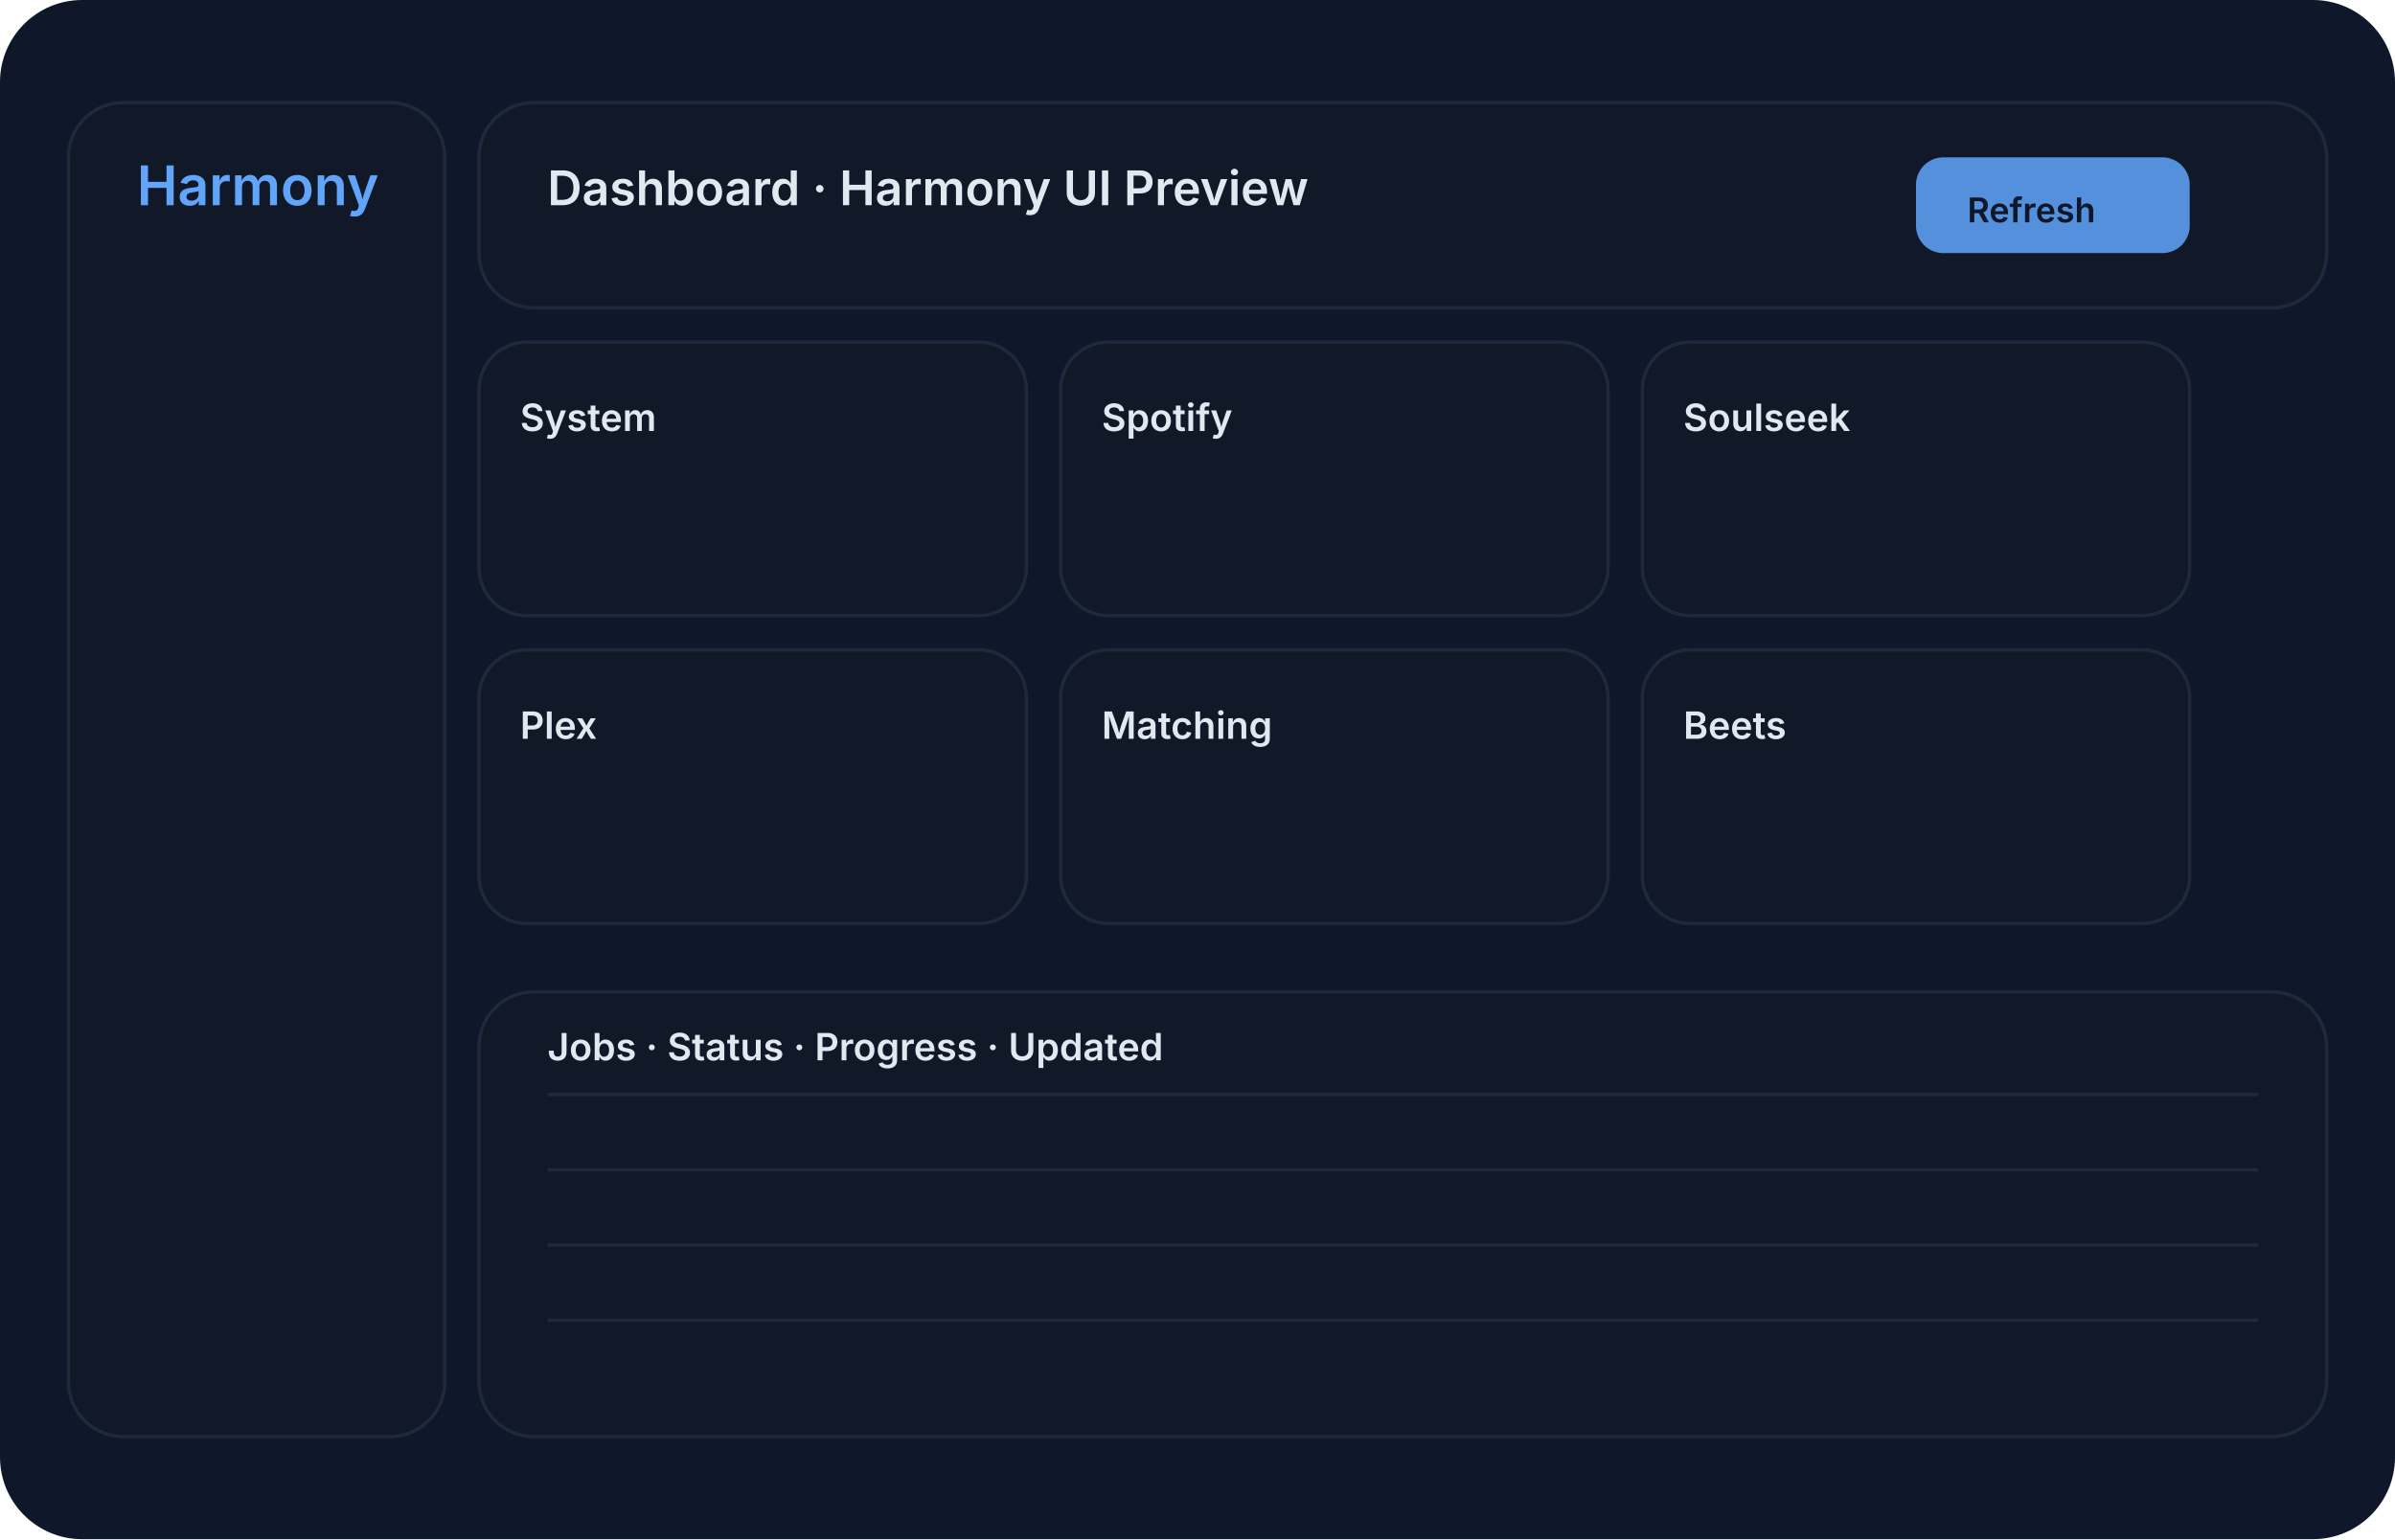
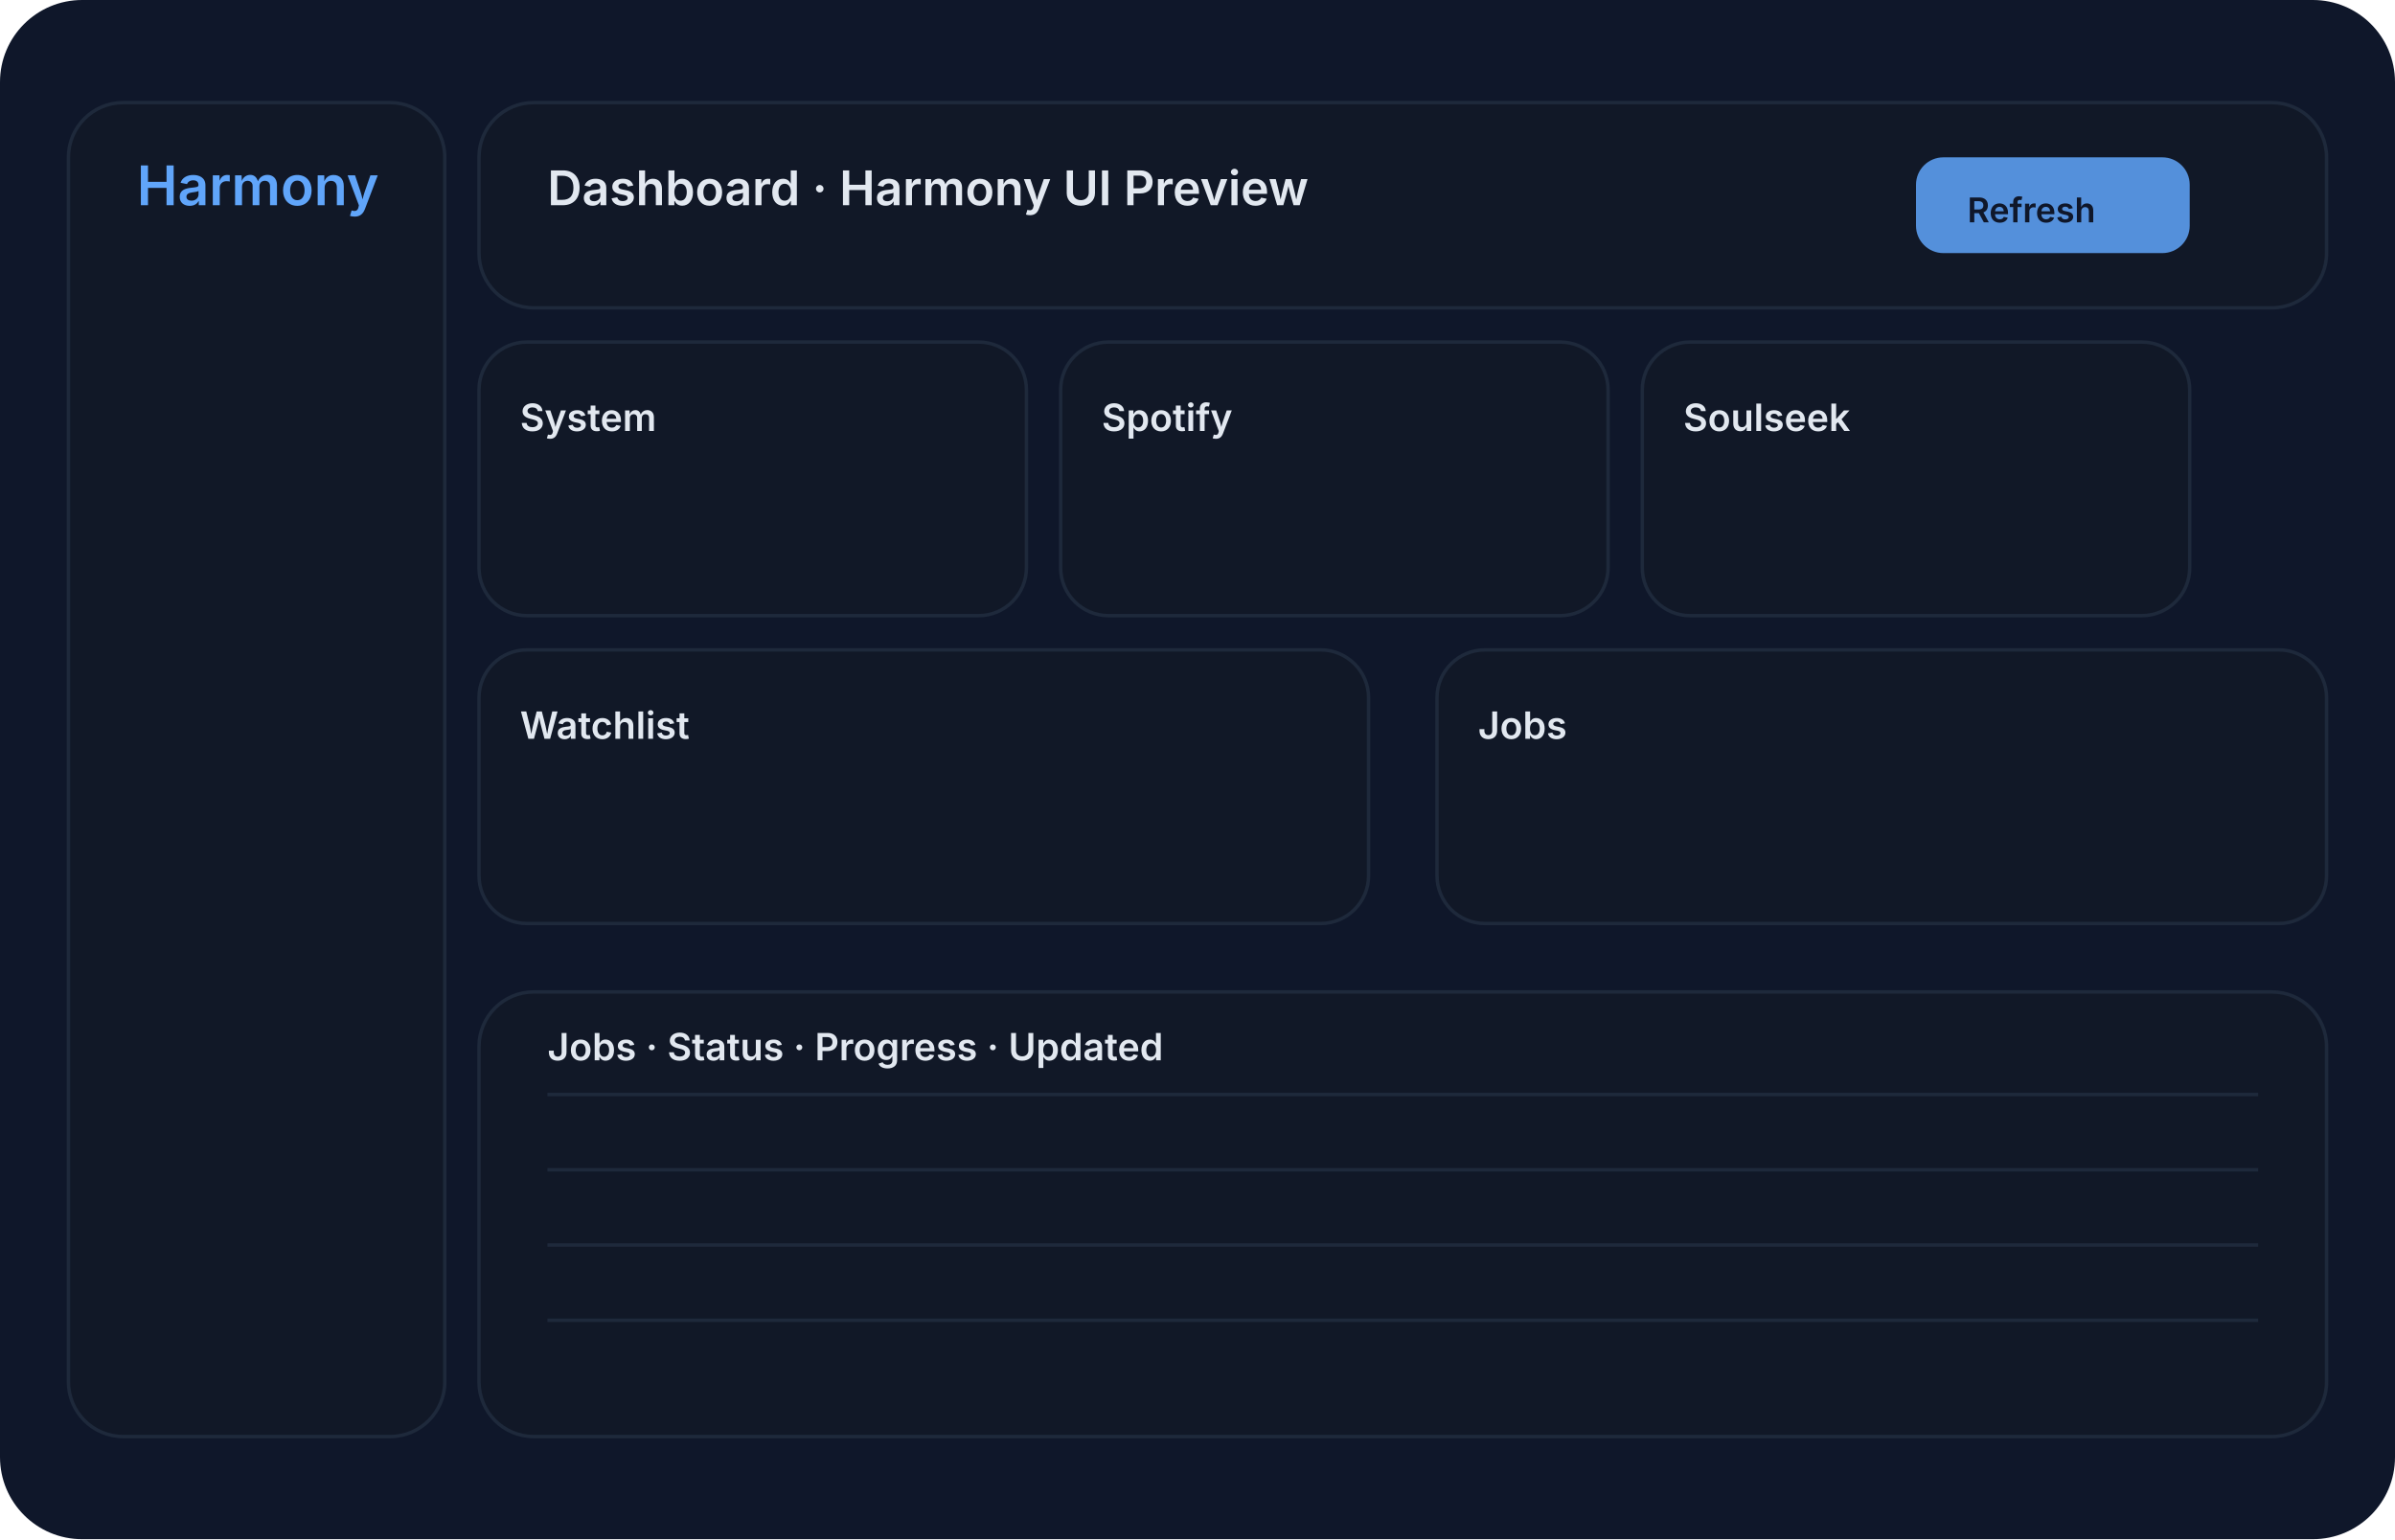
<svg xmlns="http://www.w3.org/2000/svg" width="1400" height="900" viewBox="0 0 1400 900" fill="none">
  <rect width="1400" height="900" rx="48" fill="#0f172a" />
  <rect x="40" y="60" width="220" height="780" rx="32" fill="#111827" stroke="#1e293b" stroke-width="2" />
  <text x="80" y="120" fill="#60a5fa" font-family="Inter, sans-serif" font-size="32" font-weight="600">Harmony</text>
  <rect x="280" y="60" width="1080" height="120" rx="32" fill="#111827" stroke="#1e293b" stroke-width="2" />
  <text x="320" y="120" fill="#e2e8f0" font-family="Inter, sans-serif" font-size="28" font-weight="600">Dashboard · Harmony UI Preview</text>
  <rect x="1120" y="92" width="160" height="56" rx="16" fill="#60a5fa" fill-opacity="0.85" />
  <text x="1150" y="130" fill="#0f172a" font-family="Inter, sans-serif" font-size="20" font-weight="600">Refresh</text>
  <g fill="#111827" stroke="#1e293b" stroke-width="2">
    <rect x="280" y="200" width="320" height="160" rx="28" />
    <rect x="620" y="200" width="320" height="160" rx="28" />
    <rect x="960" y="200" width="320" height="160" rx="28" />
-     <rect x="280" y="380" width="320" height="160" rx="28" />
-     <rect x="620" y="380" width="320" height="160" rx="28" />
-     <rect x="960" y="380" width="320" height="160" rx="28" />
+     <rect x="280" y="380" width="520" height="160" rx="28" />
+     <rect x="840" y="380" width="520" height="160" rx="28" />
  </g>
  <g fill="#e2e8f0" font-family="Inter, sans-serif" font-size="22" font-weight="600">
    <text x="304" y="252">System</text>
    <text x="644" y="252">Spotify</text>
    <text x="984" y="252">Soulseek</text>
-     <text x="304" y="432">Plex</text>
-     <text x="644" y="432">Matching</text>
-     <text x="984" y="432">Beets</text>
+     <text x="304" y="432">Watchlist</text>
+     <text x="864" y="432">Jobs</text>
  </g>
  <g stroke="#1e293b" stroke-width="2">
    <rect x="280" y="580" width="1080" height="260" rx="32" fill="#111827" />
    <line x1="320" y1="640" x2="1320" y2="640" />
    <line x1="320" y1="684" x2="1320" y2="684" />
    <line x1="320" y1="728" x2="1320" y2="728" />
    <line x1="320" y1="772" x2="1320" y2="772" />
  </g>
  <text x="320" y="620" fill="#e2e8f0" font-family="Inter, sans-serif" font-size="22" font-weight="600">Jobs · Status · Progress · Updated</text>
</svg>
